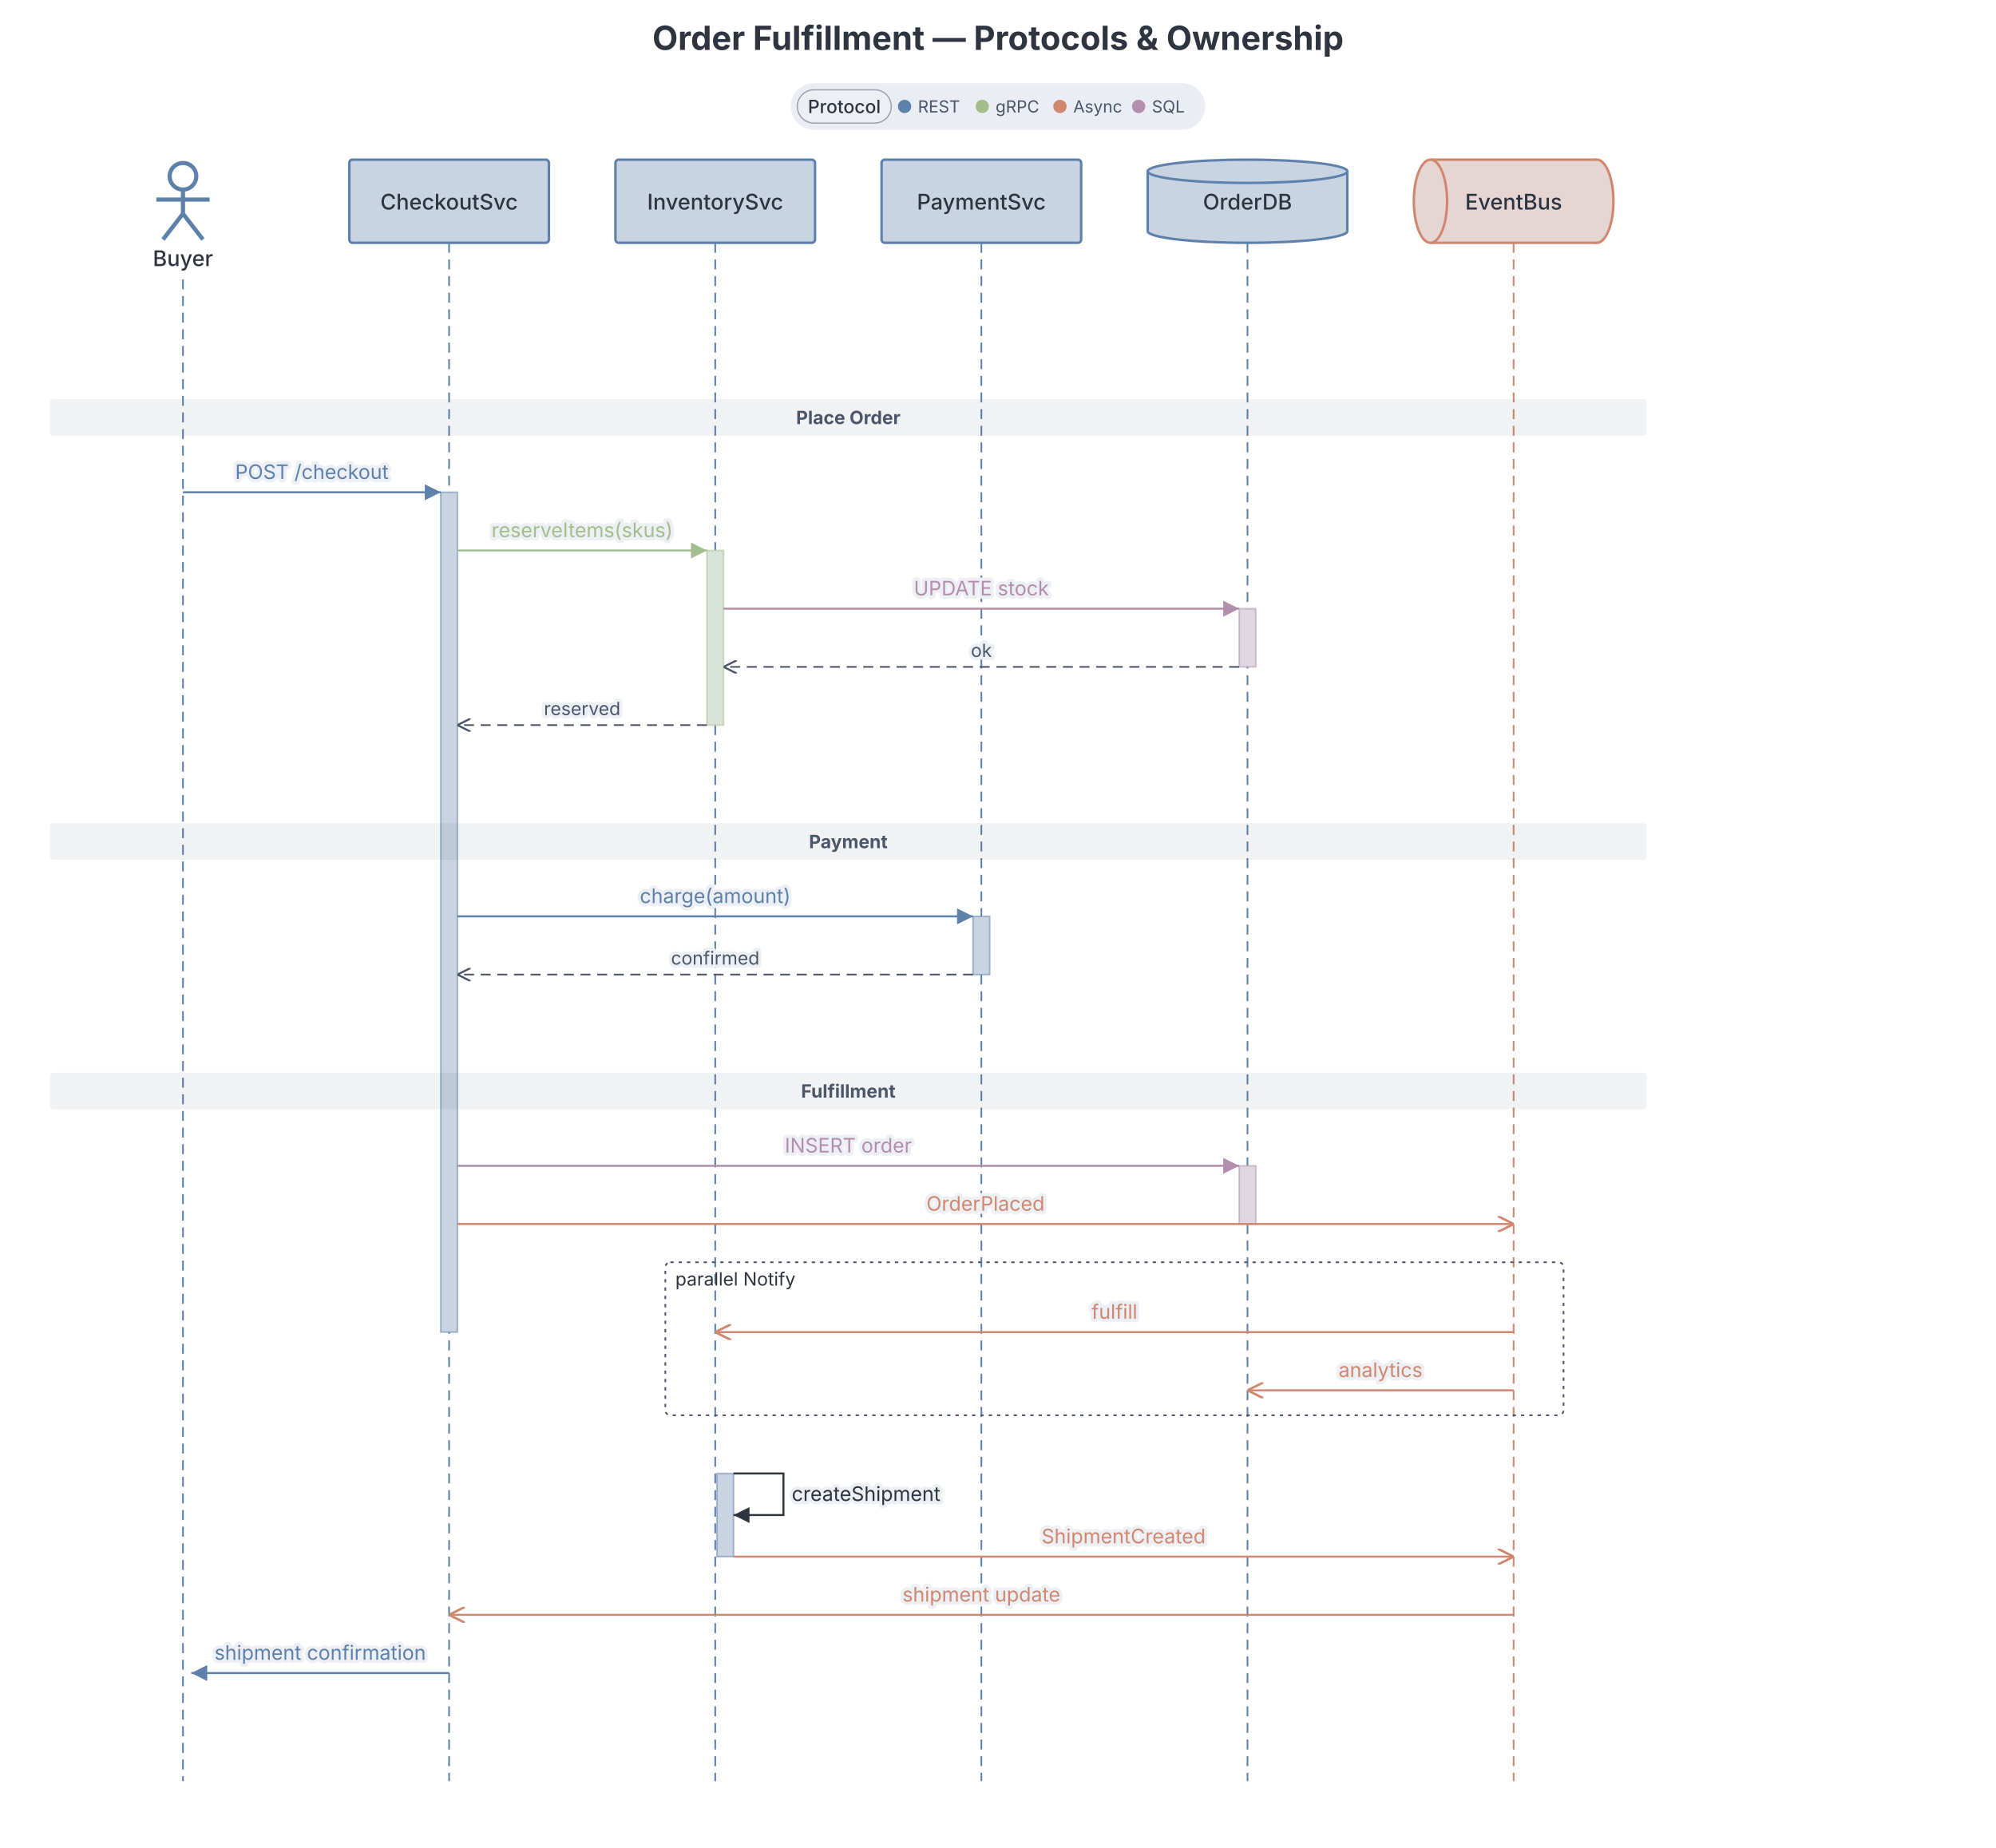
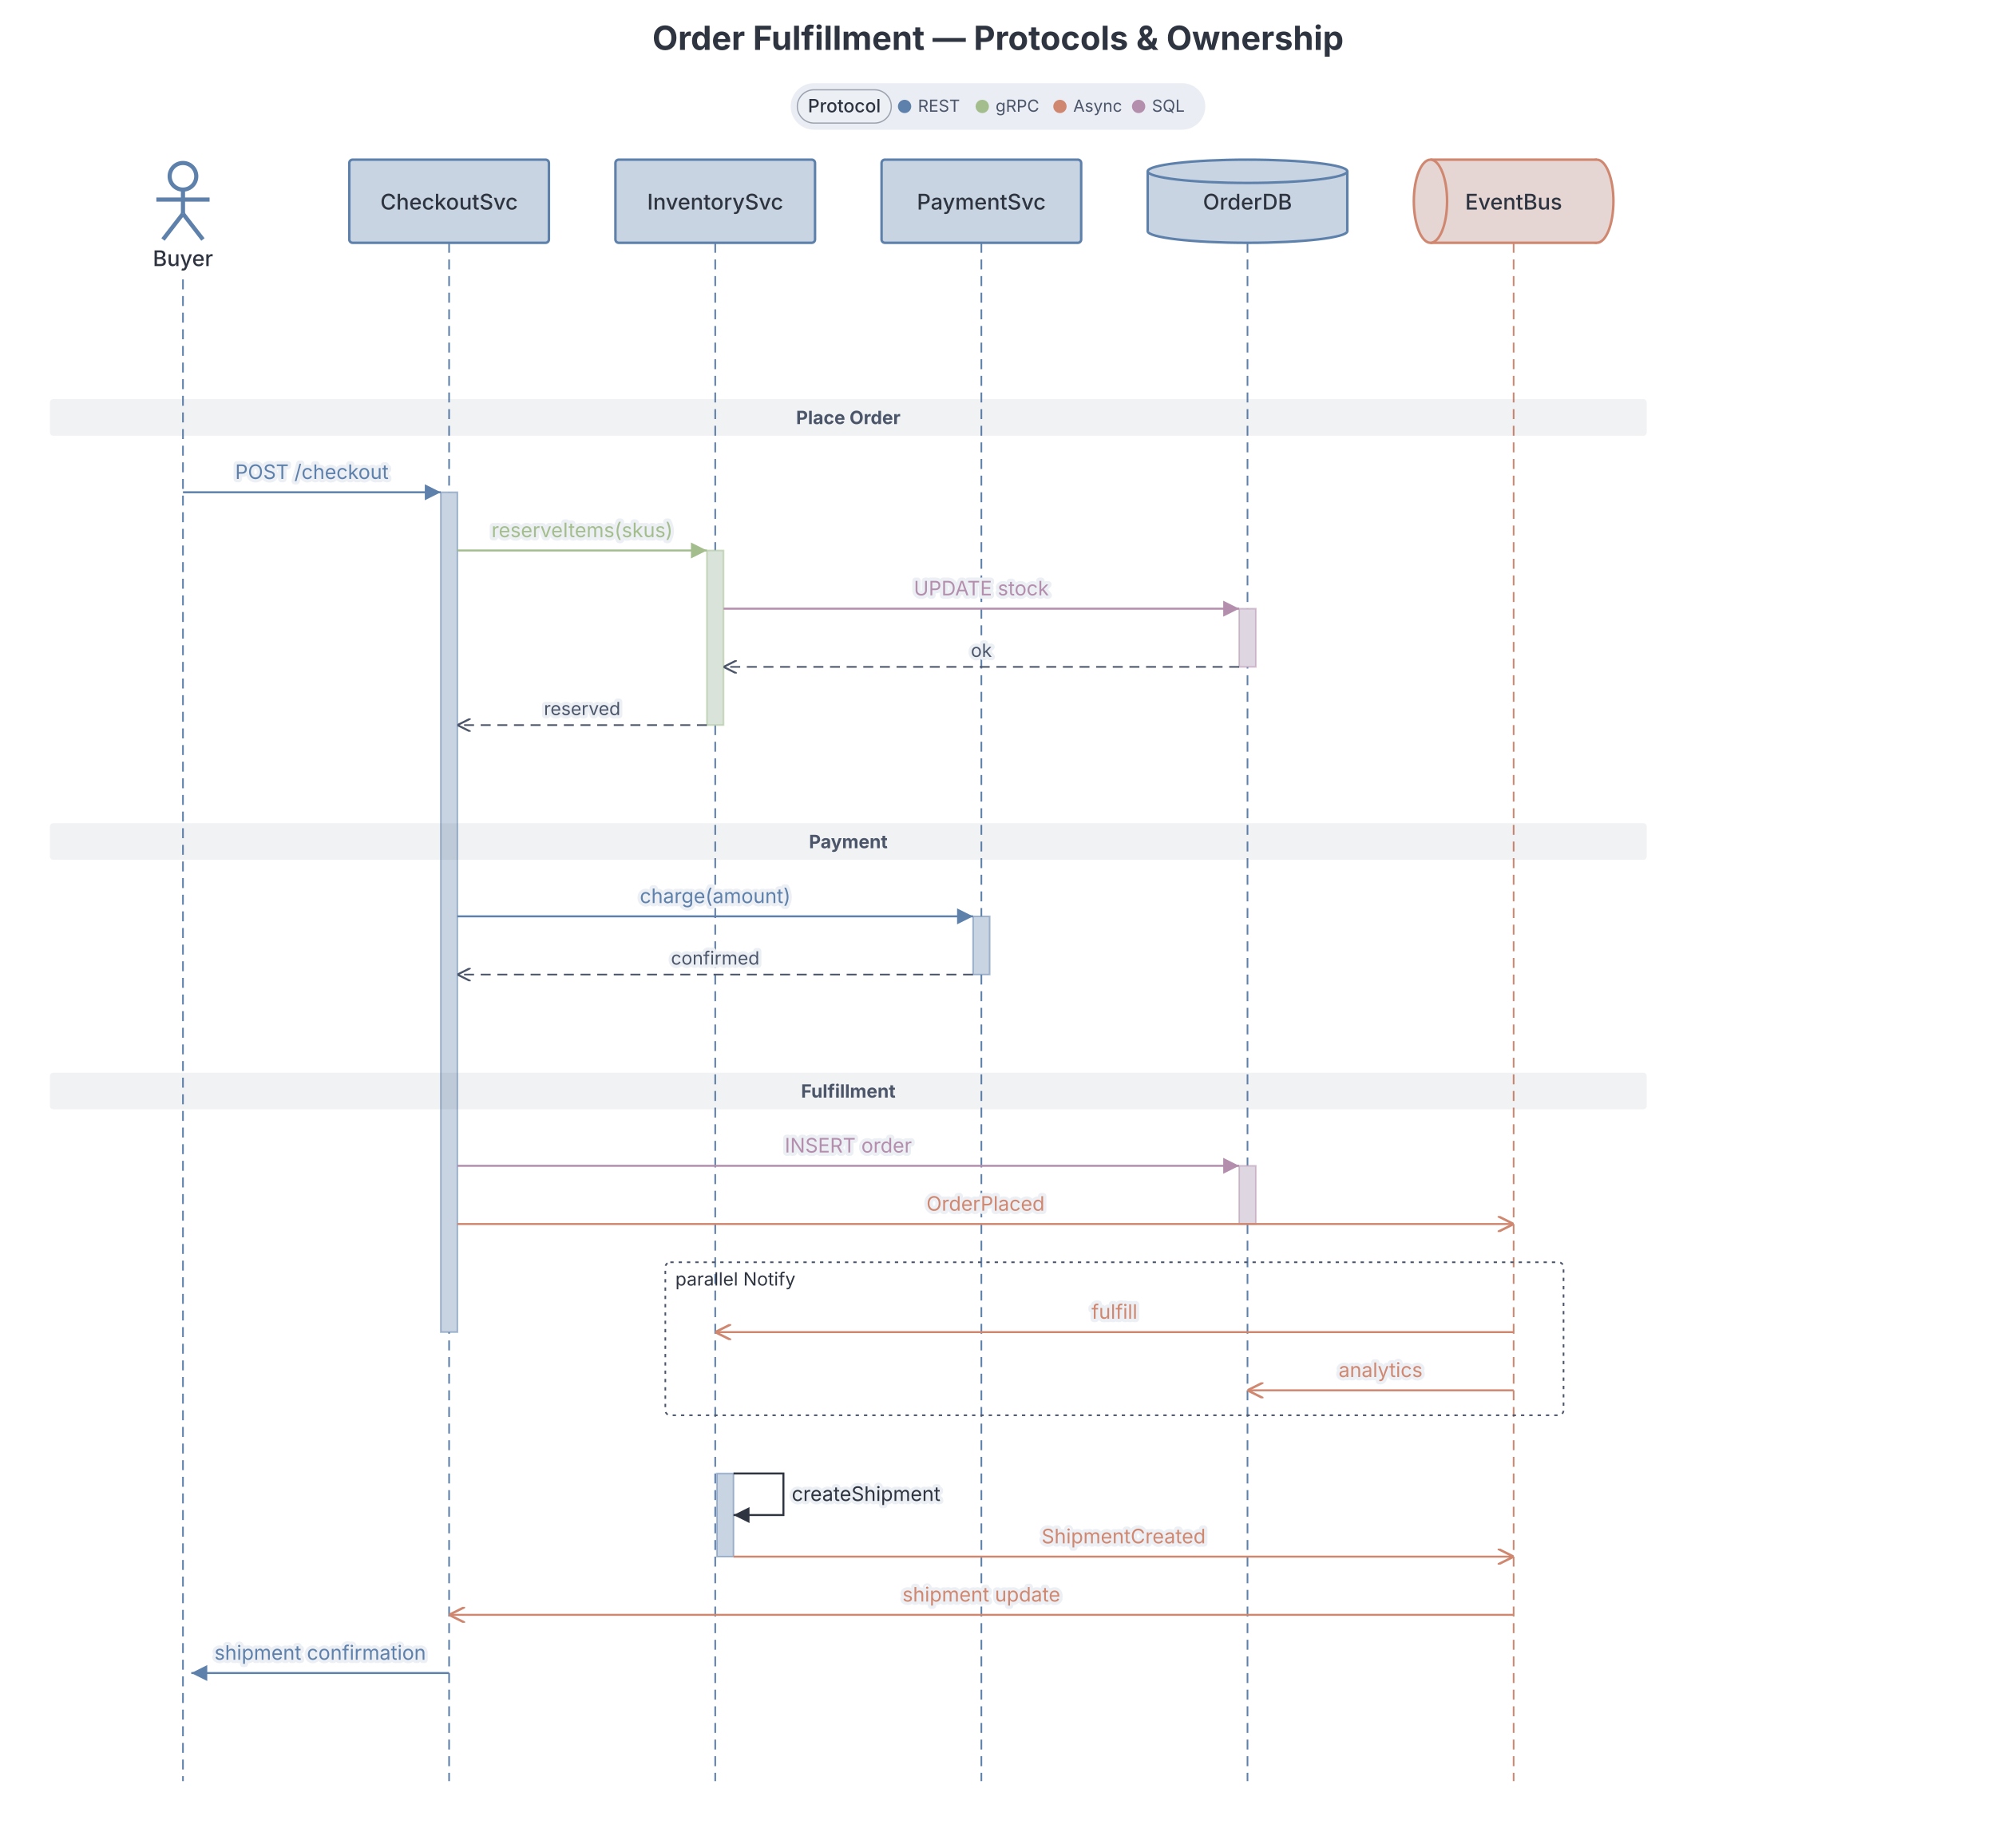
<svg xmlns="http://www.w3.org/2000/svg" width="100%" height="1111" viewBox="0 0 1200 1111" preserveAspectRatio="xMidYMin meet" class="sequence-diagram" style="font-family: Inter, system-ui, Avenir, Helvetica, Arial, sans-serif; background: rgb(236, 239, 244);">
  <defs>
    <marker id="seq-arrowhead" viewBox="0 0 8 8" refX="8" refY="4" markerWidth="8" markerHeight="8" orient="auto">
      <polygon points="0,0 8,4 0,8" fill="#2e3440" />
    </marker>
    <marker id="seq-arrowhead-open" viewBox="0 0 8 8" refX="8" refY="4" markerWidth="8" markerHeight="8" orient="auto">
      <polyline points="0,0 8,4 0,8" fill="none" stroke="#4c566a" stroke-width="1.2" />
    </marker>
    <marker id="seq-arrowhead-async" viewBox="0 0 8 8" refX="8" refY="4" markerWidth="8" markerHeight="8" orient="auto">
      <polyline points="0,0 8,4 0,8" fill="none" stroke="#2e3440" stroke-width="1.2" />
    </marker>
    <marker id="seq-arrowhead-c5e81ac" viewBox="0 0 8 8" refX="8" refY="4" markerWidth="8" markerHeight="8" orient="auto">
      <polygon points="0,0 8,4 0,8" fill="#5e81ac" />
    </marker>
    <marker id="seq-arrowhead-async-c5e81ac" viewBox="0 0 8 8" refX="8" refY="4" markerWidth="8" markerHeight="8" orient="auto">
      <polyline points="0,0 8,4 0,8" fill="none" stroke="#5e81ac" stroke-width="1.2" />
    </marker>
    <marker id="seq-arrowhead-open-c5e81ac" viewBox="0 0 8 8" refX="8" refY="4" markerWidth="8" markerHeight="8" orient="auto">
      <polyline points="0,0 8,4 0,8" fill="none" stroke="#5e81ac" stroke-width="1.2" />
    </marker>
    <marker id="seq-arrowhead-ca3be8c" viewBox="0 0 8 8" refX="8" refY="4" markerWidth="8" markerHeight="8" orient="auto">
      <polygon points="0,0 8,4 0,8" fill="#a3be8c" />
    </marker>
    <marker id="seq-arrowhead-async-ca3be8c" viewBox="0 0 8 8" refX="8" refY="4" markerWidth="8" markerHeight="8" orient="auto">
      <polyline points="0,0 8,4 0,8" fill="none" stroke="#a3be8c" stroke-width="1.2" />
    </marker>
    <marker id="seq-arrowhead-open-ca3be8c" viewBox="0 0 8 8" refX="8" refY="4" markerWidth="8" markerHeight="8" orient="auto">
      <polyline points="0,0 8,4 0,8" fill="none" stroke="#a3be8c" stroke-width="1.2" />
    </marker>
    <marker id="seq-arrowhead-cd08770" viewBox="0 0 8 8" refX="8" refY="4" markerWidth="8" markerHeight="8" orient="auto">
      <polygon points="0,0 8,4 0,8" fill="#d08770" />
    </marker>
    <marker id="seq-arrowhead-async-cd08770" viewBox="0 0 8 8" refX="8" refY="4" markerWidth="8" markerHeight="8" orient="auto">
      <polyline points="0,0 8,4 0,8" fill="none" stroke="#d08770" stroke-width="1.2" />
    </marker>
    <marker id="seq-arrowhead-open-cd08770" viewBox="0 0 8 8" refX="8" refY="4" markerWidth="8" markerHeight="8" orient="auto">
      <polyline points="0,0 8,4 0,8" fill="none" stroke="#d08770" stroke-width="1.2" />
    </marker>
    <marker id="seq-arrowhead-cb48ead" viewBox="0 0 8 8" refX="8" refY="4" markerWidth="8" markerHeight="8" orient="auto">
      <polygon points="0,0 8,4 0,8" fill="#b48ead" />
    </marker>
    <marker id="seq-arrowhead-async-cb48ead" viewBox="0 0 8 8" refX="8" refY="4" markerWidth="8" markerHeight="8" orient="auto">
      <polyline points="0,0 8,4 0,8" fill="none" stroke="#b48ead" stroke-width="1.2" />
    </marker>
    <marker id="seq-arrowhead-open-cb48ead" viewBox="0 0 8 8" refX="8" refY="4" markerWidth="8" markerHeight="8" orient="auto">
      <polyline points="0,0 8,4 0,8" fill="none" stroke="#b48ead" stroke-width="1.2" />
    </marker>
  </defs>
  <text class="chart-title" x="600" y="30" text-anchor="middle" fill="#2e3440" font-size="20" font-weight="700" data-line-number="1">Order Fulfillment — Protocols &amp; Ownership</text>
  <g transform="translate(110, 96)" class="participant" data-participant-id="Buyer" data-tag-protocol="rest">
    <circle cx="0" cy="10" r="8" fill="none" stroke="#5e81ac" stroke-width="2.5" />
    <line x1="0" y1="19" x2="0" y2="32.5" stroke="#5e81ac" stroke-width="2.5" />
    <line x1="-16" y1="24" x2="16" y2="24" stroke="#5e81ac" stroke-width="2.5" />
    <line x1="0" y1="32.5" x2="-12" y2="48" stroke="#5e81ac" stroke-width="2.5" />
    <line x1="0" y1="32.5" x2="12" y2="48" stroke="#5e81ac" stroke-width="2.5" />
    <text x="0" text-anchor="middle" fill="#2e3440" font-size="13" font-weight="500" y="64">Buyer</text>
  </g>
  <line x1="110" y1="168" x2="110" y2="1071" stroke="#5e81ac" stroke-width="1" stroke-dasharray="6 4" class="lifeline" data-participant-id="Buyer" data-tag-protocol="rest" />
  <g transform="translate(270, 96)" class="participant" data-participant-id="CheckoutSvc" data-tag-protocol="rest">
    <rect x="-60" y="0" width="120" height="50" rx="2" ry="2" fill="#c9d4e2" stroke="#5e81ac" stroke-width="1.5" />
    <text x="0" text-anchor="middle" fill="#2e3440" font-size="13" font-weight="500" y="30">CheckoutSvc</text>
  </g>
  <line x1="270" y1="146" x2="270" y2="1071" stroke="#5e81ac" stroke-width="1" stroke-dasharray="6 4" class="lifeline" data-participant-id="CheckoutSvc" data-tag-protocol="rest" />
  <g transform="translate(430, 96)" class="participant" data-participant-id="InventorySvc" data-tag-protocol="rest">
    <rect x="-60" y="0" width="120" height="50" rx="2" ry="2" fill="#c9d4e2" stroke="#5e81ac" stroke-width="1.5" />
    <text x="0" text-anchor="middle" fill="#2e3440" font-size="13" font-weight="500" y="30">InventorySvc</text>
  </g>
  <line x1="430" y1="146" x2="430" y2="1071" stroke="#5e81ac" stroke-width="1" stroke-dasharray="6 4" class="lifeline" data-participant-id="InventorySvc" data-tag-protocol="rest" />
  <g transform="translate(590, 96)" class="participant" data-participant-id="PaymentSvc" data-tag-protocol="rest">
    <rect x="-60" y="0" width="120" height="50" rx="2" ry="2" fill="#c9d4e2" stroke="#5e81ac" stroke-width="1.5" />
    <text x="0" text-anchor="middle" fill="#2e3440" font-size="13" font-weight="500" y="30">PaymentSvc</text>
  </g>
  <line x1="590" y1="146" x2="590" y2="1071" stroke="#5e81ac" stroke-width="1" stroke-dasharray="6 4" class="lifeline" data-participant-id="PaymentSvc" data-tag-protocol="rest" />
  <g transform="translate(750, 96)" class="participant" data-participant-id="OrderDB" data-tag-protocol="rest">
    <ellipse cx="0" cy="43" rx="60" ry="7" fill="#c9d4e2" stroke="#5e81ac" stroke-width="1.5" />
    <rect class="participant-body" x="-60" y="7" width="120" height="36" fill="#c9d4e2" stroke="none" />
    <line x1="-60" y1="7" x2="-60" y2="43" stroke="#5e81ac" stroke-width="1.5" />
    <line x1="60" y1="7" x2="60" y2="43" stroke="#5e81ac" stroke-width="1.5" />
    <ellipse cx="0" cy="7" rx="60" ry="7" fill="#c9d4e2" stroke="#5e81ac" stroke-width="1.5" />
    <text x="0" text-anchor="middle" fill="#2e3440" font-size="13" font-weight="500" y="30">OrderDB</text>
  </g>
  <line x1="750" y1="146" x2="750" y2="1071" stroke="#5e81ac" stroke-width="1" stroke-dasharray="6 4" class="lifeline" data-participant-id="OrderDB" data-tag-protocol="rest" />
  <g transform="translate(910, 96)" class="participant" data-participant-id="EventBus" data-tag-protocol="async">
    <ellipse cx="50" cy="25" rx="10" ry="25" fill="#e5d5d3" stroke="#d08770" stroke-width="1.5" />
    <rect class="participant-body" x="-50" y="0" width="100" height="50" fill="#e5d5d3" stroke="none" />
    <line x1="-50" y1="0" x2="50" y2="0" stroke="#d08770" stroke-width="1.5" />
    <line x1="-50" y1="50" x2="50" y2="50" stroke="#d08770" stroke-width="1.5" />
    <ellipse cx="-50" cy="25" rx="10" ry="25" fill="#e5d5d3" stroke="#d08770" stroke-width="1.5" />
    <text x="0" text-anchor="middle" fill="#2e3440" font-size="13" font-weight="500" y="30">EventBus</text>
  </g>
  <line x1="910" y1="146" x2="910" y2="1071" stroke="#d08770" stroke-width="1" stroke-dasharray="6 4" class="lifeline" data-participant-id="EventBus" data-tag-protocol="async" />
  <rect x="400" y="759" width="540" height="92" fill="none" stroke="#4c566a" stroke-width="1" stroke-dasharray="2 3" rx="3" ry="3" class="block-frame" data-block-line="38" />
  <rect x="745" y="366" width="10" height="35" fill="#eceff4" />
  <rect x="745" y="366" width="10" height="35" fill="#ded7e2" stroke="#b48ead" stroke-width="1" stroke-opacity="0.5" data-participant-id="OrderDB" data-msg-lines="26,27" data-line-number="26" class="activation" data-tag-protocol="sql" />
  <rect x="425" y="331" width="10" height="105" fill="#eceff4" />
  <rect x="425" y="331" width="10" height="105" fill="#dae3da" stroke="#a3be8c" stroke-width="1" stroke-opacity="0.5" data-participant-id="InventorySvc" data-msg-lines="25,26,27,28" data-line-number="25" class="activation" data-tag-protocol="grpc" />
  <rect x="585" y="551" width="10" height="35" fill="#eceff4" />
  <rect x="585" y="551" width="10" height="35" fill="#c9d4e2" stroke="#5e81ac" stroke-width="1" stroke-opacity="0.5" data-participant-id="PaymentSvc" data-msg-lines="31,32" data-line-number="31" class="activation" data-tag-protocol="rest" />
  <rect x="745" y="701" width="10" height="35" fill="#eceff4" />
  <rect x="745" y="701" width="10" height="35" fill="#ded7e2" stroke="#b48ead" stroke-width="1" stroke-opacity="0.5" data-participant-id="OrderDB" data-msg-lines="35,36" data-line-number="35" class="activation" data-tag-protocol="sql" />
  <rect x="265" y="296" width="10" height="505" fill="#eceff4" />
  <rect x="265" y="296" width="10" height="505" fill="#c9d4e2" stroke="#5e81ac" stroke-width="1" stroke-opacity="0.5" data-participant-id="CheckoutSvc" data-msg-lines="24,25,26,27,28,31,32,35,36,39" data-line-number="24" class="activation" data-tag-protocol="rest" />
  <rect x="431" y="886" width="10" height="50" fill="#eceff4" />
  <rect x="431" y="886" width="10" height="50" fill="#c9d4e2" stroke="#5e81ac" stroke-width="1" stroke-opacity="0.5" data-participant-id="InventorySvc" data-msg-lines="42,43" data-line-number="42" class="activation" />
  <rect x="105" y="1006" width="10" height="0" fill="#eceff4" />
  <rect x="105" y="1006" width="10" height="0" fill="#c9d4e2" stroke="#5e81ac" stroke-width="1" stroke-opacity="0.5" data-participant-id="Buyer" data-msg-lines="45" data-line-number="45" class="activation" data-tag-protocol="rest" />
  <text x="406" y="773" fill="#2e3440" font-size="11" class="block-label" data-block-line="38">parallel Notify</text>
  <g data-section-toggle="" data-line-number="23" data-section="" tabindex="0" role="button" aria-expanded="true">
    <rect x="30" y="240" width="960" height="22" fill="#4c566a" opacity="0.08" rx="2" pointer-events="none" class="section-divider" />
    <rect x="459.5" y="240" width="101" height="22" fill="transparent" class="section-label-hit" />
    <text x="510" y="255" text-anchor="middle" fill="#4c566a" font-size="11" font-weight="bold" class="section-label">Place Order</text>
  </g>
  <g data-section-toggle="" data-line-number="30" data-section="" tabindex="0" role="button" aria-expanded="true">
    <rect x="30" y="495" width="960" height="22" fill="#4c566a" opacity="0.08" rx="2" pointer-events="none" class="section-divider" />
    <rect x="470" y="495" width="80" height="22" fill="transparent" class="section-label-hit" />
    <text x="510" y="510" text-anchor="middle" fill="#4c566a" font-size="11" font-weight="bold" class="section-label">Payment</text>
  </g>
  <g data-section-toggle="" data-line-number="34" data-section="" tabindex="0" role="button" aria-expanded="true">
    <rect x="30" y="645" width="960" height="22" fill="#4c566a" opacity="0.08" rx="2" pointer-events="none" class="section-divider" />
    <rect x="459.5" y="645" width="101" height="22" fill="transparent" class="section-label-hit" />
    <text x="510" y="660" text-anchor="middle" fill="#4c566a" font-size="11" font-weight="bold" class="section-label">Fulfillment</text>
  </g>
  <rect x="110" y="286" width="155" height="20" fill="transparent" class="message-hit-area" data-line-number="24" data-msg-index="0" data-step-index="0" />
  <line x1="110" y1="296" x2="265" y2="296" stroke="#5e81ac" stroke-width="1.2" marker-end="url(#seq-arrowhead-c5e81ac)" class="message-arrow" data-line-number="24" data-msg-index="0" data-step-index="0" data-from="Buyer" data-to="CheckoutSvc" data-tag-protocol="rest" />
  <text x="187.5" y="288" text-anchor="middle" fill="#5e81ac" paint-order="stroke fill" stroke="#eceff4" stroke-width="4" stroke-linejoin="round" font-size="12" class="message-label" data-line-number="24" data-msg-index="0" data-step-index="0" data-tag-protocol="rest">POST /checkout</text>
  <rect x="275" y="321" width="150" height="20" fill="transparent" class="message-hit-area" data-line-number="25" data-msg-index="1" data-step-index="1" />
  <line x1="275" y1="331" x2="425" y2="331" stroke="#a3be8c" stroke-width="1.2" marker-end="url(#seq-arrowhead-ca3be8c)" class="message-arrow" data-line-number="25" data-msg-index="1" data-step-index="1" data-from="CheckoutSvc" data-to="InventorySvc" data-tag-protocol="grpc" />
  <text x="350" y="323" text-anchor="middle" fill="#a3be8c" paint-order="stroke fill" stroke="#eceff4" stroke-width="4" stroke-linejoin="round" font-size="12" class="message-label" data-line-number="25" data-msg-index="1" data-step-index="1" data-tag-protocol="grpc">reserveItems(skus)</text>
  <rect x="435" y="356" width="310" height="20" fill="transparent" class="message-hit-area" data-line-number="26" data-msg-index="2" data-step-index="2" />
  <line x1="435" y1="366" x2="745" y2="366" stroke="#b48ead" stroke-width="1.2" marker-end="url(#seq-arrowhead-cb48ead)" class="message-arrow" data-line-number="26" data-msg-index="2" data-step-index="2" data-from="InventorySvc" data-to="OrderDB" data-tag-protocol="sql" />
  <text x="590" y="358" text-anchor="middle" fill="#b48ead" paint-order="stroke fill" stroke="#eceff4" stroke-width="4" stroke-linejoin="round" font-size="12" class="message-label" data-line-number="26" data-msg-index="2" data-step-index="2" data-tag-protocol="sql">UPDATE stock</text>
  <rect x="435" y="391" width="310" height="20" fill="transparent" class="message-hit-area" data-line-number="27" data-msg-index="3" data-step-index="3" />
  <line x1="745" y1="401" x2="435" y2="401" stroke="#4c566a" stroke-width="1" stroke-dasharray="6 4" marker-end="url(#seq-arrowhead-open)" class="return-arrow" data-line-number="27" data-msg-index="3" data-step-index="3" data-from="OrderDB" data-to="InventorySvc" />
  <text x="590" y="395" text-anchor="middle" fill="#4c566a" paint-order="stroke fill" stroke="#eceff4" stroke-width="4" stroke-linejoin="round" font-size="11" class="message-label" data-line-number="27" data-msg-index="3" data-step-index="3">ok</text>
  <rect x="275" y="426" width="150" height="20" fill="transparent" class="message-hit-area" data-line-number="28" data-msg-index="4" data-step-index="4" />
  <line x1="425" y1="436" x2="275" y2="436" stroke="#4c566a" stroke-width="1" stroke-dasharray="6 4" marker-end="url(#seq-arrowhead-open)" class="return-arrow" data-line-number="28" data-msg-index="4" data-step-index="4" data-from="InventorySvc" data-to="CheckoutSvc" />
  <text x="350" y="430" text-anchor="middle" fill="#4c566a" paint-order="stroke fill" stroke="#eceff4" stroke-width="4" stroke-linejoin="round" font-size="11" class="message-label" data-line-number="28" data-msg-index="4" data-step-index="4">reserved</text>
  <rect x="275" y="541" width="310" height="20" fill="transparent" class="message-hit-area" data-line-number="31" data-msg-index="5" data-step-index="5" />
  <line x1="275" y1="551" x2="585" y2="551" stroke="#5e81ac" stroke-width="1.2" marker-end="url(#seq-arrowhead-c5e81ac)" class="message-arrow" data-line-number="31" data-msg-index="5" data-step-index="5" data-from="CheckoutSvc" data-to="PaymentSvc" data-tag-protocol="rest" />
  <text x="430" y="543" text-anchor="middle" fill="#5e81ac" paint-order="stroke fill" stroke="#eceff4" stroke-width="4" stroke-linejoin="round" font-size="12" class="message-label" data-line-number="31" data-msg-index="5" data-step-index="5" data-tag-protocol="rest">charge(amount)</text>
  <rect x="275" y="576" width="310" height="20" fill="transparent" class="message-hit-area" data-line-number="32" data-msg-index="6" data-step-index="6" />
  <line x1="585" y1="586" x2="275" y2="586" stroke="#4c566a" stroke-width="1" stroke-dasharray="6 4" marker-end="url(#seq-arrowhead-open)" class="return-arrow" data-line-number="32" data-msg-index="6" data-step-index="6" data-from="PaymentSvc" data-to="CheckoutSvc" />
  <text x="430" y="580" text-anchor="middle" fill="#4c566a" paint-order="stroke fill" stroke="#eceff4" stroke-width="4" stroke-linejoin="round" font-size="11" class="message-label" data-line-number="32" data-msg-index="6" data-step-index="6">confirmed</text>
  <rect x="275" y="691" width="470" height="20" fill="transparent" class="message-hit-area" data-line-number="35" data-msg-index="7" data-step-index="7" />
  <line x1="275" y1="701" x2="745" y2="701" stroke="#b48ead" stroke-width="1.2" marker-end="url(#seq-arrowhead-cb48ead)" class="message-arrow" data-line-number="35" data-msg-index="7" data-step-index="7" data-from="CheckoutSvc" data-to="OrderDB" data-tag-protocol="sql" />
  <text x="510" y="693" text-anchor="middle" fill="#b48ead" paint-order="stroke fill" stroke="#eceff4" stroke-width="4" stroke-linejoin="round" font-size="12" class="message-label" data-line-number="35" data-msg-index="7" data-step-index="7" data-tag-protocol="sql">INSERT order</text>
  <rect x="275" y="726" width="635" height="20" fill="transparent" class="message-hit-area" data-line-number="36" data-msg-index="8" data-step-index="8" />
  <line x1="275" y1="736" x2="910" y2="736" stroke="#d08770" stroke-width="1.2" marker-end="url(#seq-arrowhead-async-cd08770)" class="message-arrow" data-line-number="36" data-msg-index="8" data-step-index="8" data-from="CheckoutSvc" data-to="EventBus" data-tag-protocol="async" />
  <text x="592.5" y="728" text-anchor="middle" fill="#d08770" paint-order="stroke fill" stroke="#eceff4" stroke-width="4" stroke-linejoin="round" font-size="12" class="message-label" data-line-number="36" data-msg-index="8" data-step-index="8" data-tag-protocol="async">OrderPlaced</text>
  <rect x="430" y="791" width="480" height="20" fill="transparent" class="message-hit-area" data-line-number="39" data-msg-index="9" data-step-index="9" />
  <line x1="910" y1="801" x2="430" y2="801" stroke="#d08770" stroke-width="1.2" marker-end="url(#seq-arrowhead-async-cd08770)" class="message-arrow" data-line-number="39" data-msg-index="9" data-step-index="9" data-from="EventBus" data-to="InventorySvc" data-tag-protocol="async" />
  <text x="670" y="793" text-anchor="middle" fill="#d08770" paint-order="stroke fill" stroke="#eceff4" stroke-width="4" stroke-linejoin="round" font-size="12" class="message-label" data-line-number="39" data-msg-index="9" data-step-index="9" data-tag-protocol="async">fulfill</text>
  <rect x="750" y="826" width="160" height="20" fill="transparent" class="message-hit-area" data-line-number="40" data-msg-index="10" data-step-index="10" />
  <line x1="910" y1="836" x2="750" y2="836" stroke="#d08770" stroke-width="1.2" marker-end="url(#seq-arrowhead-async-cd08770)" class="message-arrow" data-line-number="40" data-msg-index="10" data-step-index="10" data-from="EventBus" data-to="OrderDB" data-tag-protocol="async" />
  <text x="830" y="828" text-anchor="middle" fill="#d08770" paint-order="stroke fill" stroke="#eceff4" stroke-width="4" stroke-linejoin="round" font-size="12" class="message-label" data-line-number="40" data-msg-index="10" data-step-index="10" data-tag-protocol="async">analytics</text>
  <rect x="441" y="881" width="30" height="35" fill="transparent" class="message-hit-area" data-line-number="42" data-msg-index="11" data-step-index="11" />
  <path d="M 441 886 H 471 V 911 H 441" fill="none" stroke="#2e3440" stroke-width="1.2" marker-end="url(#seq-arrowhead)" class="message-arrow self-call" data-line-number="42" data-msg-index="11" data-step-index="11" data-from="InventorySvc" data-to="InventorySvc" />
  <text x="476" y="902.5" text-anchor="start" fill="#2e3440" paint-order="stroke fill" stroke="#eceff4" stroke-width="4" stroke-linejoin="round" font-size="12" class="message-label" data-line-number="42" data-msg-index="11" data-step-index="11">createShipment</text>
  <rect x="441" y="926" width="469" height="20" fill="transparent" class="message-hit-area" data-line-number="43" data-msg-index="12" data-step-index="12" />
  <line x1="441" y1="936" x2="910" y2="936" stroke="#d08770" stroke-width="1.2" marker-end="url(#seq-arrowhead-async-cd08770)" class="message-arrow" data-line-number="43" data-msg-index="12" data-step-index="12" data-from="InventorySvc" data-to="EventBus" data-tag-protocol="async" />
  <text x="675.5" y="928" text-anchor="middle" fill="#d08770" paint-order="stroke fill" stroke="#eceff4" stroke-width="4" stroke-linejoin="round" font-size="12" class="message-label" data-line-number="43" data-msg-index="12" data-step-index="12" data-tag-protocol="async">ShipmentCreated</text>
  <rect x="270" y="961" width="640" height="20" fill="transparent" class="message-hit-area" data-line-number="44" data-msg-index="13" data-step-index="13" />
  <line x1="910" y1="971" x2="270" y2="971" stroke="#d08770" stroke-width="1.2" marker-end="url(#seq-arrowhead-async-cd08770)" class="message-arrow" data-line-number="44" data-msg-index="13" data-step-index="13" data-from="EventBus" data-to="CheckoutSvc" data-tag-protocol="async" />
  <text x="590" y="963" text-anchor="middle" fill="#d08770" paint-order="stroke fill" stroke="#eceff4" stroke-width="4" stroke-linejoin="round" font-size="12" class="message-label" data-line-number="44" data-msg-index="13" data-step-index="13" data-tag-protocol="async">shipment update</text>
  <rect x="115" y="996" width="155" height="20" fill="transparent" class="message-hit-area" data-line-number="45" data-msg-index="14" data-step-index="14" />
  <line x1="270" y1="1006" x2="115" y2="1006" stroke="#5e81ac" stroke-width="1.2" marker-end="url(#seq-arrowhead-c5e81ac)" class="message-arrow" data-line-number="45" data-msg-index="14" data-step-index="14" data-from="CheckoutSvc" data-to="Buyer" data-tag-protocol="rest" />
  <text x="192.5" y="998" text-anchor="middle" fill="#5e81ac" paint-order="stroke fill" stroke="#eceff4" stroke-width="4" stroke-linejoin="round" font-size="12" class="message-label" data-line-number="45" data-msg-index="14" data-step-index="14" data-tag-protocol="rest">shipment confirmation</text>
  <g class="sequence-legend" transform="translate(0,50)">
    <g class="dgmo-legend" data-legend-title-relation="below-title" data-legend-capsule-addon-width="0" data-legend-active="protocol">
      <g transform="translate(475.36,0)" data-legend-group="protocol" style="cursor: pointer;">
        <rect width="249.28" height="28" rx="14" fill="#eaedf3" />
        <rect x="4" y="4" width="56.48" height="20" rx="10" fill="#eceff4" />
        <rect x="4" y="4" width="56.48" height="20" rx="10" fill="none" stroke="#9ca3af" stroke-width="0.75" />
-         <text x="32.24" y="14" text-anchor="middle" dominant-baseline="central" font-size="11" font-weight="500" fill="#2e3440" pointer-events="none" font-family="Inter, system-ui, Avenir, Helvetica, Arial, sans-serif">Protocol</text>
+         <text x="32.24" y="14" text-anchor="middle" dy="0.32em" font-size="11" font-weight="500" fill="#2e3440" pointer-events="none" font-family="Inter, system-ui, Avenir, Helvetica, Arial, sans-serif">Protocol</text>
        <g data-legend-entry="rest" data-series-name="REST" style="cursor: pointer;">
          <circle cx="68.48" cy="14" r="4" fill="#5e81ac" />
-           <text x="76.48" y="14" dominant-baseline="central" font-size="10" fill="#4c566a" font-family="Inter, system-ui, Avenir, Helvetica, Arial, sans-serif">REST</text>
+           <text x="76.48" y="14" dy="0.32em" font-size="10" fill="#4c566a" font-family="Inter, system-ui, Avenir, Helvetica, Arial, sans-serif">REST</text>
        </g>
        <g data-legend-entry="grpc" data-series-name="gRPC" style="cursor: pointer;">
          <circle cx="115.18" cy="14" r="4" fill="#a3be8c" />
-           <text x="123.18" y="14" dominant-baseline="central" font-size="10" fill="#4c566a" font-family="Inter, system-ui, Avenir, Helvetica, Arial, sans-serif">gRPC</text>
+           <text x="123.18" y="14" dy="0.32em" font-size="10" fill="#4c566a" font-family="Inter, system-ui, Avenir, Helvetica, Arial, sans-serif">gRPC</text>
        </g>
        <g data-legend-entry="async" data-series-name="Async" style="cursor: pointer;">
          <circle cx="161.88" cy="14" r="4" fill="#d08770" />
-           <text x="169.88" y="14" dominant-baseline="central" font-size="10" fill="#4c566a" font-family="Inter, system-ui, Avenir, Helvetica, Arial, sans-serif">Async</text>
+           <text x="169.88" y="14" dy="0.32em" font-size="10" fill="#4c566a" font-family="Inter, system-ui, Avenir, Helvetica, Arial, sans-serif">Async</text>
        </g>
        <g data-legend-entry="sql" data-series-name="SQL" style="cursor: pointer;">
          <circle cx="209.18" cy="14" r="4" fill="#b48ead" />
-           <text x="217.18" y="14" dominant-baseline="central" font-size="10" fill="#4c566a" font-family="Inter, system-ui, Avenir, Helvetica, Arial, sans-serif">SQL</text>
+           <text x="217.18" y="14" dy="0.32em" font-size="10" fill="#4c566a" font-family="Inter, system-ui, Avenir, Helvetica, Arial, sans-serif">SQL</text>
        </g>
      </g>
    </g>
  </g>
</svg>
